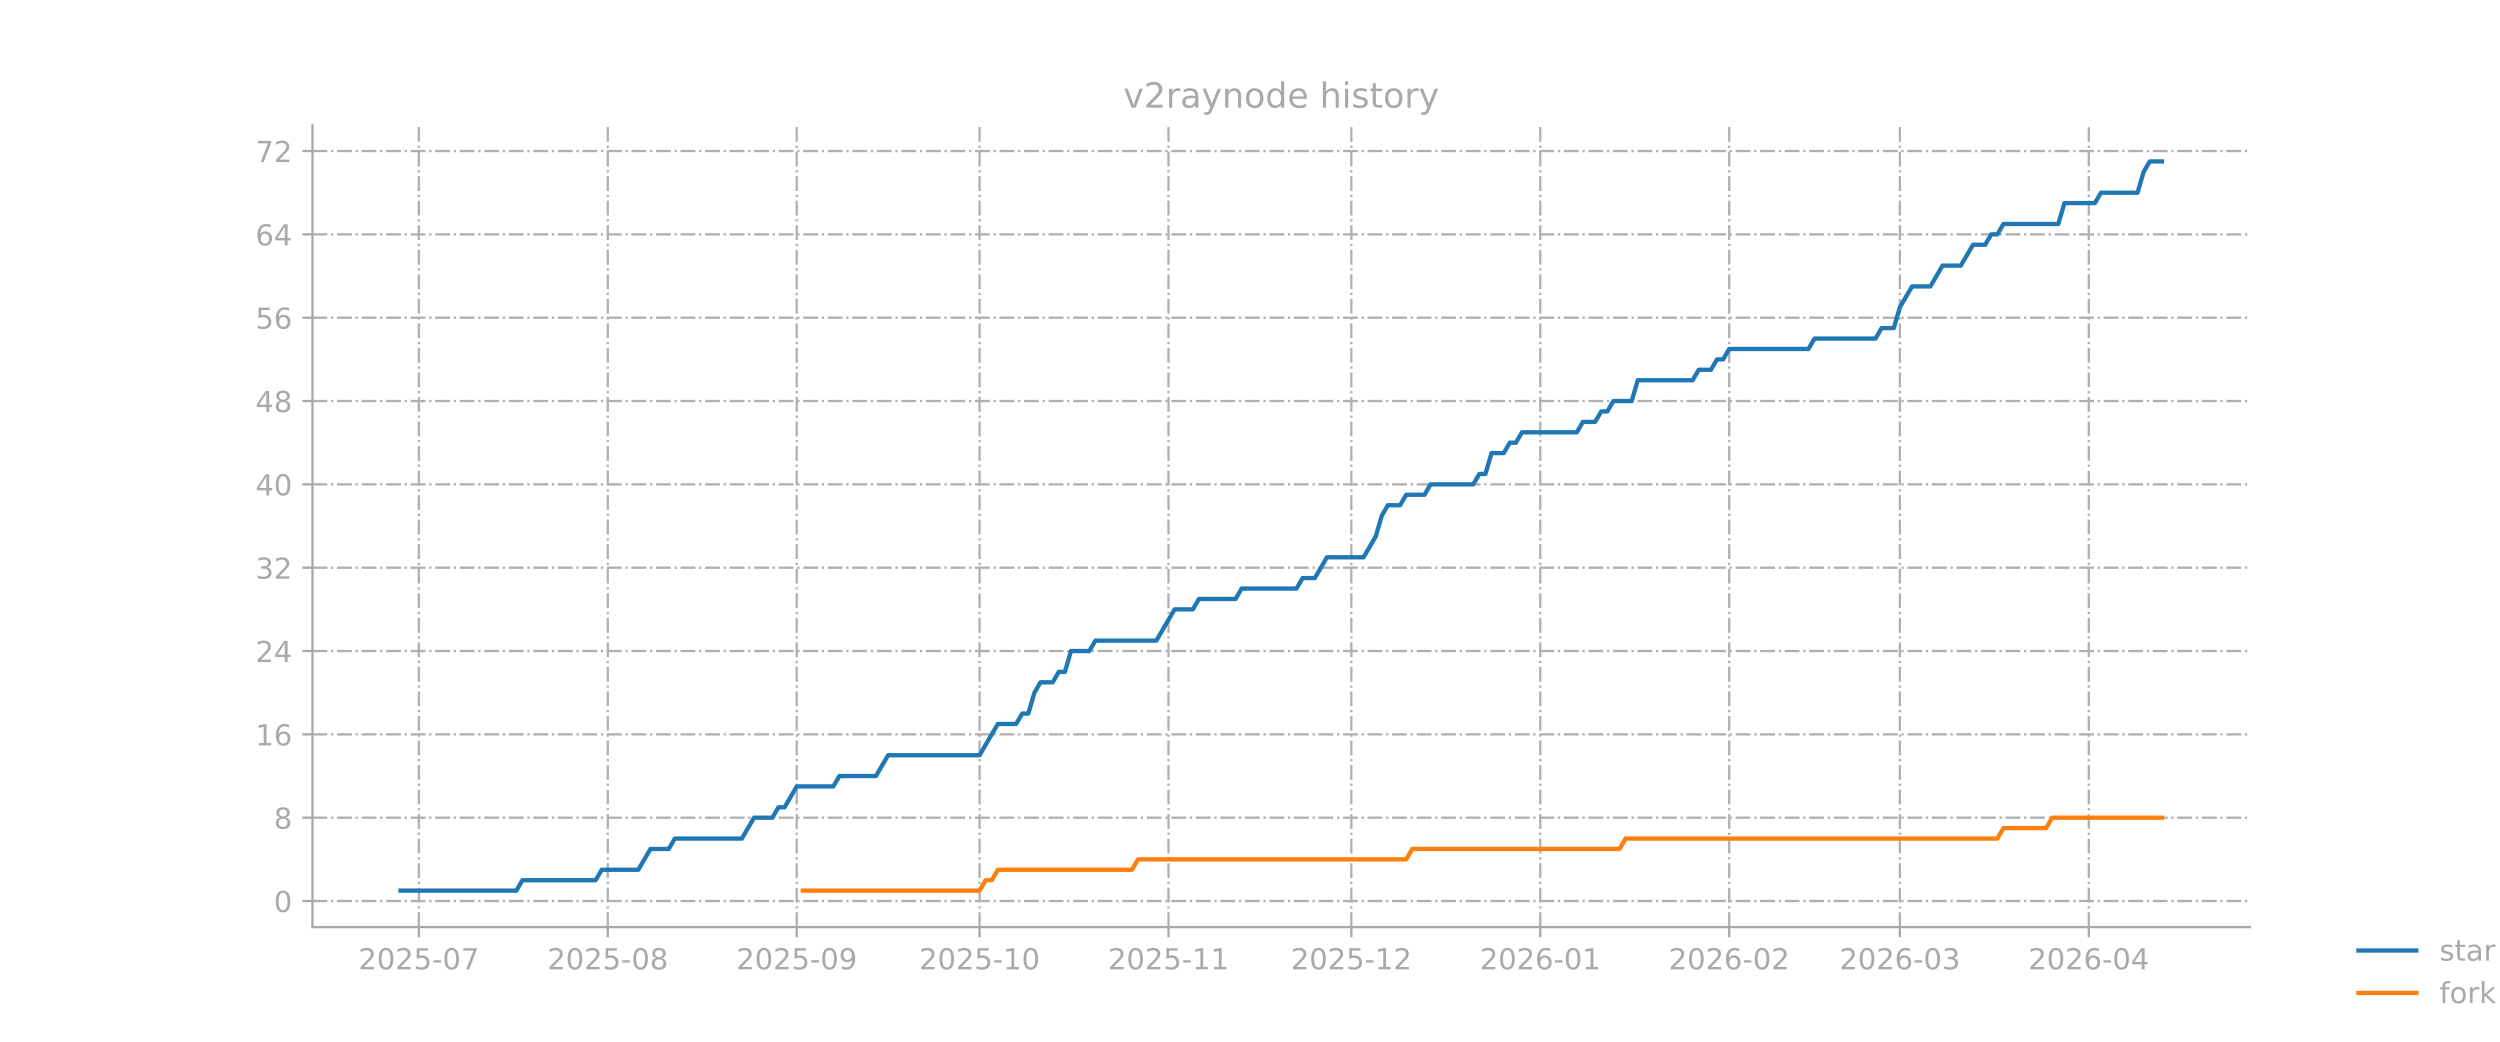
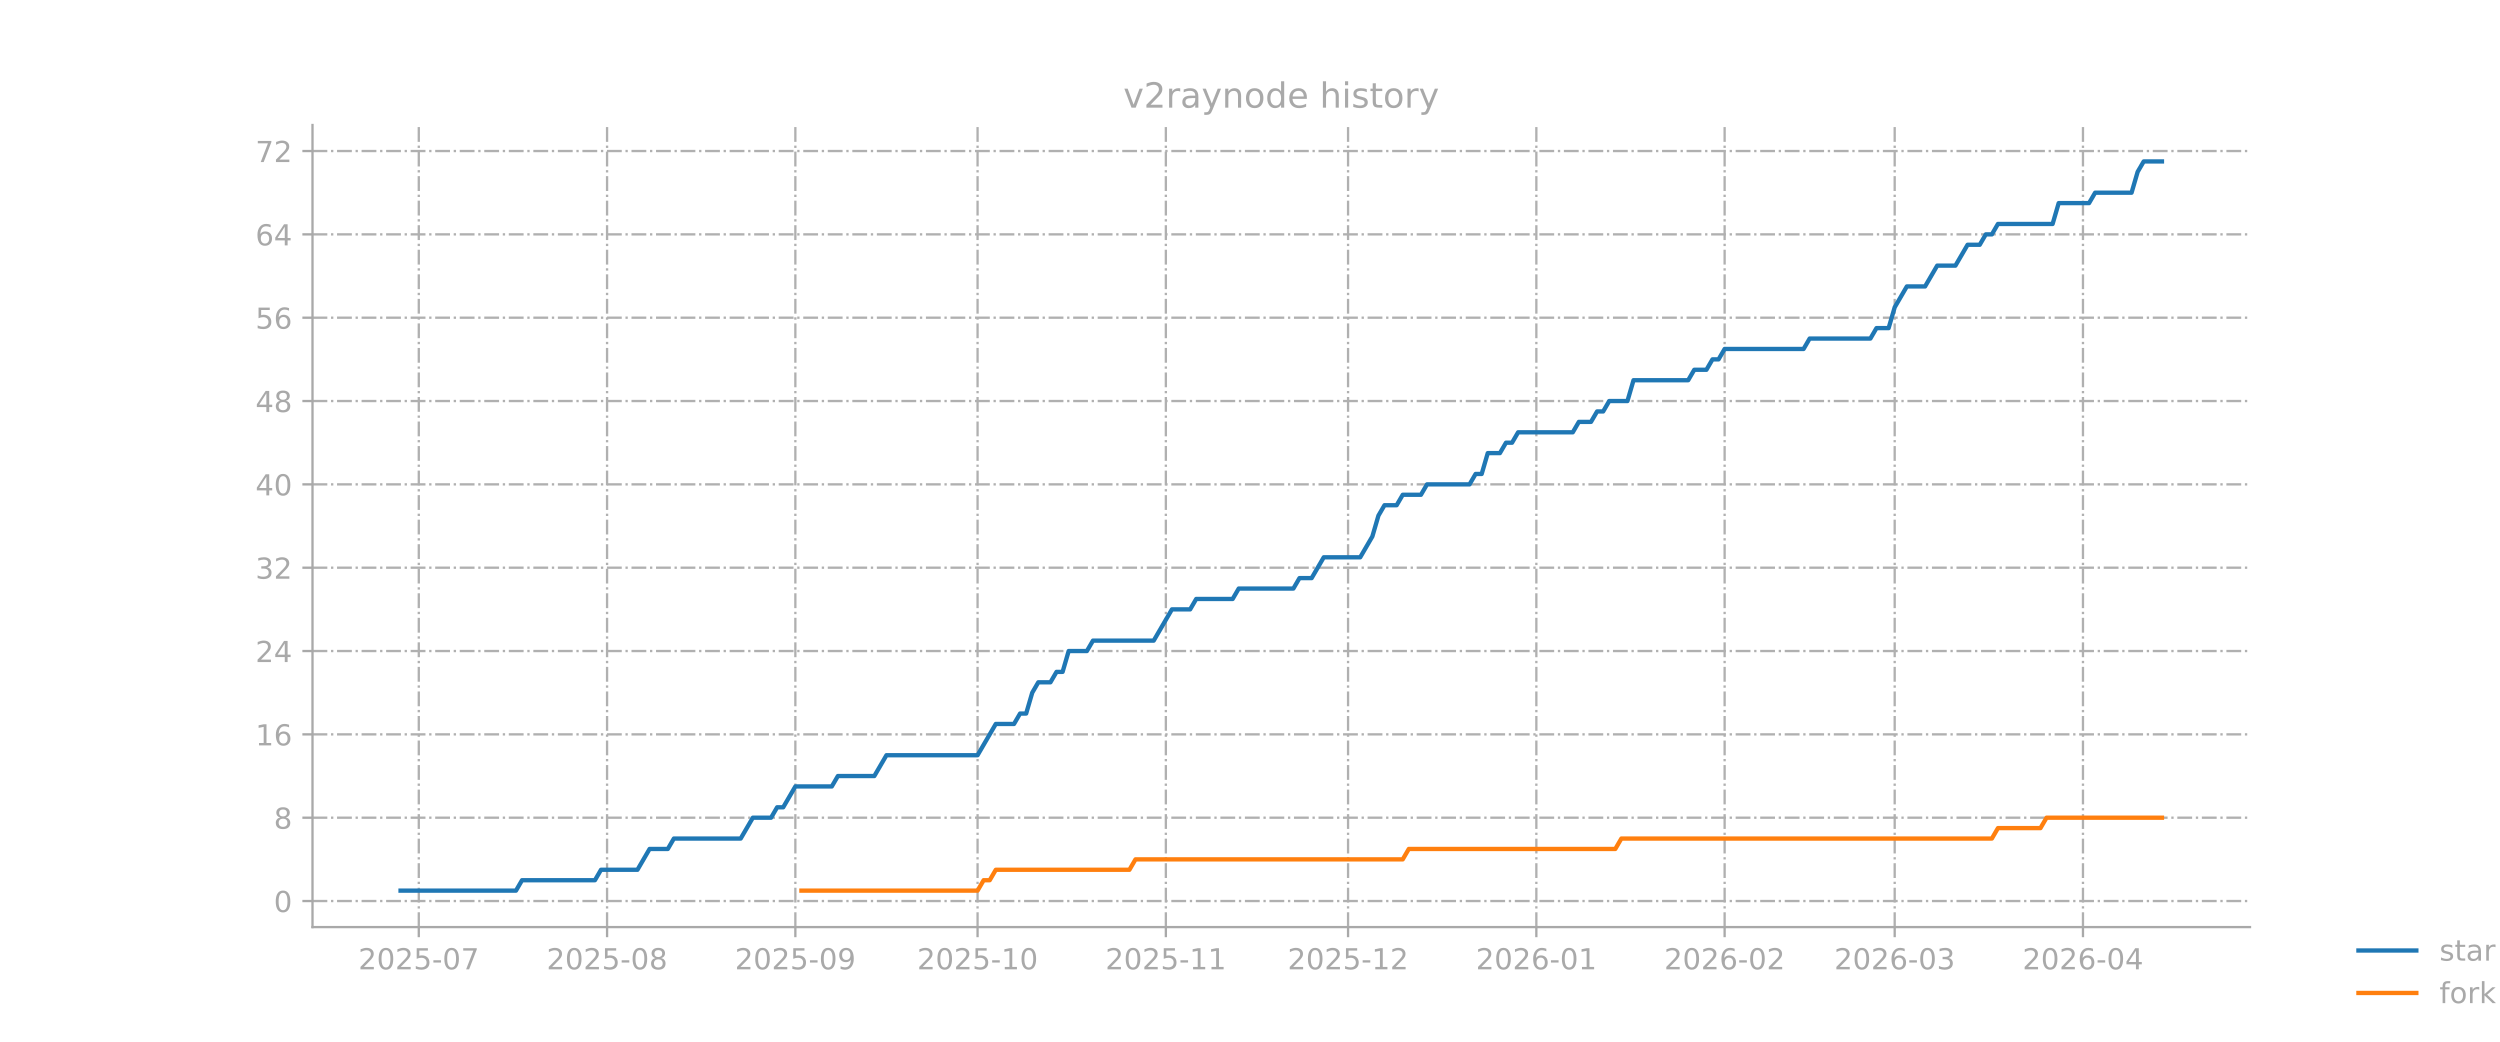
<svg xmlns="http://www.w3.org/2000/svg" xmlns:xlink="http://www.w3.org/1999/xlink" width="864pt" height="360pt" viewBox="0 0 864 360" version="1.1">
  <defs>
    <style type="text/css">*{stroke-linejoin: round; stroke-linecap: butt}</style>
  </defs>
  <g id="figure_1">
    <g id="patch_1">
      <path d="M 0 360  L 864 360  L 864 0  L 0 0  L 0 360  z " style="fill: none; opacity: 0" />
    </g>
    <g id="axes_1">
      <g id="patch_2">
        <path d="M 108 320.4  L 777.6 320.4  L 777.6 43.2  L 108 43.2  L 108 320.4  z " style="fill: none; opacity: 0" />
      </g>
      <g id="matplotlib.axis_1">
        <g id="xtick_1">
          <g id="line2d_1">
-             <path d="M 144.755 320.4  L 144.755 43.2  " clip-path="url(#pac039c809c)" style="fill: none; stroke-dasharray: 5.12,1.28,0.8,1.28; stroke-dashoffset: 0; stroke: #b0b0b0; stroke-width: 0.8" />
+             <path d="M 144.734 320.4  L 144.734 43.2  " clip-path="url(#pa54f2ac87e)" style="fill: none; stroke-dasharray: 5.12,1.28,0.8,1.28; stroke-dashoffset: 0; stroke: #b0b0b0; stroke-width: 0.8" />
          </g>
          <g id="line2d_2">
            <defs>
-               <path id="m8e7752706e" d="M 0 0  L 0 3.5  " style="stroke: #a9a9a9; stroke-width: 0.8" />
+               <path id="m70497cdecb" d="M 0 0  L 0 3.5  " style="stroke: #a9a9a9; stroke-width: 0.8" />
            </defs>
            <g>
-               <use xlink:href="#m8e7752706e" x="144.755" y="320.4" style="fill: #a9a9a9; stroke: #a9a9a9; stroke-width: 0.8" />
+               <use xlink:href="#m70497cdecb" x="144.734" y="320.4" style="fill: #a9a9a9; stroke: #a9a9a9; stroke-width: 0.8" />
            </g>
          </g>
          <g id="text_1">
-             <g style="fill: #a9a9a9" transform="translate(123.8639 334.9984) scale(0.1 -0.1)">
+             <g style="fill: #a9a9a9" transform="translate(123.8421 334.9984) scale(0.1 -0.1)">
              <defs>
                <path id="DejaVuSans-32" d="M 1228 531  L 3431 531  L 3431 0  L 469 0  L 469 531  Q 828 903 1448 1529  Q 2069 2156 2228 2338  Q 2531 2678 2651 2914  Q 2772 3150 2772 3378  Q 2772 3750 2511 3984  Q 2250 4219 1831 4219  Q 1534 4219 1204 4116  Q 875 4013 500 3803  L 500 4441  Q 881 4594 1212 4672  Q 1544 4750 1819 4750  Q 2544 4750 2975 4387  Q 3406 4025 3406 3419  Q 3406 3131 3298 2873  Q 3191 2616 2906 2266  Q 2828 2175 2409 1742  Q 1991 1309 1228 531  z " transform="scale(0.015625)" />
                <path id="DejaVuSans-30" d="M 2034 4250  Q 1547 4250 1301 3770  Q 1056 3291 1056 2328  Q 1056 1369 1301 889  Q 1547 409 2034 409  Q 2525 409 2770 889  Q 3016 1369 3016 2328  Q 3016 3291 2770 3770  Q 2525 4250 2034 4250  z M 2034 4750  Q 2819 4750 3233 4129  Q 3647 3509 3647 2328  Q 3647 1150 3233 529  Q 2819 -91 2034 -91  Q 1250 -91 836 529  Q 422 1150 422 2328  Q 422 3509 836 4129  Q 1250 4750 2034 4750  z " transform="scale(0.015625)" />
                <path id="DejaVuSans-35" d="M 691 4666  L 3169 4666  L 3169 4134  L 1269 4134  L 1269 2991  Q 1406 3038 1543 3061  Q 1681 3084 1819 3084  Q 2600 3084 3056 2656  Q 3513 2228 3513 1497  Q 3513 744 3044 326  Q 2575 -91 1722 -91  Q 1428 -91 1123 -41  Q 819 9 494 109  L 494 744  Q 775 591 1075 516  Q 1375 441 1709 441  Q 2250 441 2565 725  Q 2881 1009 2881 1497  Q 2881 1984 2565 2268  Q 2250 2553 1709 2553  Q 1456 2553 1204 2497  Q 953 2441 691 2322  L 691 4666  z " transform="scale(0.015625)" />
                <path id="DejaVuSans-2d" d="M 313 2009  L 1997 2009  L 1997 1497  L 313 1497  L 313 2009  z " transform="scale(0.015625)" />
                <path id="DejaVuSans-37" d="M 525 4666  L 3525 4666  L 3525 4397  L 1831 0  L 1172 0  L 2766 4134  L 525 4134  L 525 4666  z " transform="scale(0.015625)" />
              </defs>
              <use xlink:href="#DejaVuSans-32" />
              <use xlink:href="#DejaVuSans-30" transform="translate(63.62305 0)" />
              <use xlink:href="#DejaVuSans-32" transform="translate(127.2461 0)" />
              <use xlink:href="#DejaVuSans-35" transform="translate(190.8691 0)" />
              <use xlink:href="#DejaVuSans-2d" transform="translate(254.4922 0)" />
              <use xlink:href="#DejaVuSans-30" transform="translate(290.5762 0)" />
              <use xlink:href="#DejaVuSans-37" transform="translate(354.1992 0)" />
            </g>
          </g>
        </g>
        <g id="xtick_2">
          <g id="line2d_3">
-             <path d="M 210.051 320.4  L 210.051 43.2  " clip-path="url(#pac039c809c)" style="fill: none; stroke-dasharray: 5.12,1.28,0.8,1.28; stroke-dashoffset: 0; stroke: #b0b0b0; stroke-width: 0.8" />
+             <path d="M 209.804 320.4  L 209.804 43.2  " clip-path="url(#pa54f2ac87e)" style="fill: none; stroke-dasharray: 5.12,1.28,0.8,1.28; stroke-dashoffset: 0; stroke: #b0b0b0; stroke-width: 0.8" />
          </g>
          <g id="line2d_4">
            <g>
-               <use xlink:href="#m8e7752706e" x="210.051" y="320.4" style="fill: #a9a9a9; stroke: #a9a9a9; stroke-width: 0.8" />
+               <use xlink:href="#m70497cdecb" x="209.804" y="320.4" style="fill: #a9a9a9; stroke: #a9a9a9; stroke-width: 0.8" />
            </g>
          </g>
          <g id="text_2">
-             <g style="fill: #a9a9a9" transform="translate(189.1599 334.9984) scale(0.1 -0.1)">
+             <g style="fill: #a9a9a9" transform="translate(188.913 334.9984) scale(0.1 -0.1)">
              <defs>
                <path id="DejaVuSans-38" d="M 2034 2216  Q 1584 2216 1326 1975  Q 1069 1734 1069 1313  Q 1069 891 1326 650  Q 1584 409 2034 409  Q 2484 409 2743 651  Q 3003 894 3003 1313  Q 3003 1734 2745 1975  Q 2488 2216 2034 2216  z M 1403 2484  Q 997 2584 770 2862  Q 544 3141 544 3541  Q 544 4100 942 4425  Q 1341 4750 2034 4750  Q 2731 4750 3128 4425  Q 3525 4100 3525 3541  Q 3525 3141 3298 2862  Q 3072 2584 2669 2484  Q 3125 2378 3379 2068  Q 3634 1759 3634 1313  Q 3634 634 3220 271  Q 2806 -91 2034 -91  Q 1263 -91 848 271  Q 434 634 434 1313  Q 434 1759 690 2068  Q 947 2378 1403 2484  z M 1172 3481  Q 1172 3119 1398 2916  Q 1625 2713 2034 2713  Q 2441 2713 2670 2916  Q 2900 3119 2900 3481  Q 2900 3844 2670 4047  Q 2441 4250 2034 4250  Q 1625 4250 1398 4047  Q 1172 3844 1172 3481  z " transform="scale(0.015625)" />
              </defs>
              <use xlink:href="#DejaVuSans-32" />
              <use xlink:href="#DejaVuSans-30" transform="translate(63.62305 0)" />
              <use xlink:href="#DejaVuSans-32" transform="translate(127.2461 0)" />
              <use xlink:href="#DejaVuSans-35" transform="translate(190.8691 0)" />
              <use xlink:href="#DejaVuSans-2d" transform="translate(254.4922 0)" />
              <use xlink:href="#DejaVuSans-30" transform="translate(290.5762 0)" />
              <use xlink:href="#DejaVuSans-38" transform="translate(354.1992 0)" />
            </g>
          </g>
        </g>
        <g id="xtick_3">
          <g id="line2d_5">
-             <path d="M 275.347 320.4  L 275.347 43.2  " clip-path="url(#pac039c809c)" style="fill: none; stroke-dasharray: 5.12,1.28,0.8,1.28; stroke-dashoffset: 0; stroke: #b0b0b0; stroke-width: 0.8" />
+             <path d="M 274.875 320.4  L 274.875 43.2  " clip-path="url(#pa54f2ac87e)" style="fill: none; stroke-dasharray: 5.12,1.28,0.8,1.28; stroke-dashoffset: 0; stroke: #b0b0b0; stroke-width: 0.8" />
          </g>
          <g id="line2d_6">
            <g>
-               <use xlink:href="#m8e7752706e" x="275.347" y="320.4" style="fill: #a9a9a9; stroke: #a9a9a9; stroke-width: 0.8" />
+               <use xlink:href="#m70497cdecb" x="274.875" y="320.4" style="fill: #a9a9a9; stroke: #a9a9a9; stroke-width: 0.8" />
            </g>
          </g>
          <g id="text_3">
-             <g style="fill: #a9a9a9" transform="translate(254.4559 334.9984) scale(0.1 -0.1)">
+             <g style="fill: #a9a9a9" transform="translate(253.9838 334.9984) scale(0.1 -0.1)">
              <defs>
                <path id="DejaVuSans-39" d="M 703 97  L 703 672  Q 941 559 1184 500  Q 1428 441 1663 441  Q 2288 441 2617 861  Q 2947 1281 2994 2138  Q 2813 1869 2534 1725  Q 2256 1581 1919 1581  Q 1219 1581 811 2004  Q 403 2428 403 3163  Q 403 3881 828 4315  Q 1253 4750 1959 4750  Q 2769 4750 3195 4129  Q 3622 3509 3622 2328  Q 3622 1225 3098 567  Q 2575 -91 1691 -91  Q 1453 -91 1209 -44  Q 966 3 703 97  z M 1959 2075  Q 2384 2075 2632 2365  Q 2881 2656 2881 3163  Q 2881 3666 2632 3958  Q 2384 4250 1959 4250  Q 1534 4250 1286 3958  Q 1038 3666 1038 3163  Q 1038 2656 1286 2365  Q 1534 2075 1959 2075  z " transform="scale(0.015625)" />
              </defs>
              <use xlink:href="#DejaVuSans-32" />
              <use xlink:href="#DejaVuSans-30" transform="translate(63.62305 0)" />
              <use xlink:href="#DejaVuSans-32" transform="translate(127.2461 0)" />
              <use xlink:href="#DejaVuSans-35" transform="translate(190.8691 0)" />
              <use xlink:href="#DejaVuSans-2d" transform="translate(254.4922 0)" />
              <use xlink:href="#DejaVuSans-30" transform="translate(290.5762 0)" />
              <use xlink:href="#DejaVuSans-39" transform="translate(354.1992 0)" />
            </g>
          </g>
        </g>
        <g id="xtick_4">
          <g id="line2d_7">
-             <path d="M 338.537 320.4  L 338.537 43.2  " clip-path="url(#pac039c809c)" style="fill: none; stroke-dasharray: 5.12,1.28,0.8,1.28; stroke-dashoffset: 0; stroke: #b0b0b0; stroke-width: 0.8" />
+             <path d="M 337.847 320.4  L 337.847 43.2  " clip-path="url(#pa54f2ac87e)" style="fill: none; stroke-dasharray: 5.12,1.28,0.8,1.28; stroke-dashoffset: 0; stroke: #b0b0b0; stroke-width: 0.8" />
          </g>
          <g id="line2d_8">
            <g>
-               <use xlink:href="#m8e7752706e" x="338.537" y="320.4" style="fill: #a9a9a9; stroke: #a9a9a9; stroke-width: 0.8" />
+               <use xlink:href="#m70497cdecb" x="337.847" y="320.4" style="fill: #a9a9a9; stroke: #a9a9a9; stroke-width: 0.8" />
            </g>
          </g>
          <g id="text_4">
-             <g style="fill: #a9a9a9" transform="translate(317.6456 334.9984) scale(0.1 -0.1)">
+             <g style="fill: #a9a9a9" transform="translate(316.9556 334.9984) scale(0.1 -0.1)">
              <defs>
                <path id="DejaVuSans-31" d="M 794 531  L 1825 531  L 1825 4091  L 703 3866  L 703 4441  L 1819 4666  L 2450 4666  L 2450 531  L 3481 531  L 3481 0  L 794 0  L 794 531  z " transform="scale(0.015625)" />
              </defs>
              <use xlink:href="#DejaVuSans-32" />
              <use xlink:href="#DejaVuSans-30" transform="translate(63.62305 0)" />
              <use xlink:href="#DejaVuSans-32" transform="translate(127.2461 0)" />
              <use xlink:href="#DejaVuSans-35" transform="translate(190.8691 0)" />
              <use xlink:href="#DejaVuSans-2d" transform="translate(254.4922 0)" />
              <use xlink:href="#DejaVuSans-31" transform="translate(290.5762 0)" />
              <use xlink:href="#DejaVuSans-30" transform="translate(354.1992 0)" />
            </g>
          </g>
        </g>
        <g id="xtick_5">
          <g id="line2d_9">
-             <path d="M 403.833 320.4  L 403.833 43.2  " clip-path="url(#pac039c809c)" style="fill: none; stroke-dasharray: 5.12,1.28,0.8,1.28; stroke-dashoffset: 0; stroke: #b0b0b0; stroke-width: 0.8" />
+             <path d="M 402.918 320.4  L 402.918 43.2  " clip-path="url(#pa54f2ac87e)" style="fill: none; stroke-dasharray: 5.12,1.28,0.8,1.28; stroke-dashoffset: 0; stroke: #b0b0b0; stroke-width: 0.8" />
          </g>
          <g id="line2d_10">
            <g>
-               <use xlink:href="#m8e7752706e" x="403.833" y="320.4" style="fill: #a9a9a9; stroke: #a9a9a9; stroke-width: 0.8" />
+               <use xlink:href="#m70497cdecb" x="402.918" y="320.4" style="fill: #a9a9a9; stroke: #a9a9a9; stroke-width: 0.8" />
            </g>
          </g>
          <g id="text_5">
-             <g style="fill: #a9a9a9" transform="translate(382.9416 334.9984) scale(0.1 -0.1)">
+             <g style="fill: #a9a9a9" transform="translate(382.0265 334.9984) scale(0.1 -0.1)">
              <use xlink:href="#DejaVuSans-32" />
              <use xlink:href="#DejaVuSans-30" transform="translate(63.62305 0)" />
              <use xlink:href="#DejaVuSans-32" transform="translate(127.2461 0)" />
              <use xlink:href="#DejaVuSans-35" transform="translate(190.8691 0)" />
              <use xlink:href="#DejaVuSans-2d" transform="translate(254.4922 0)" />
              <use xlink:href="#DejaVuSans-31" transform="translate(290.5762 0)" />
              <use xlink:href="#DejaVuSans-31" transform="translate(354.1992 0)" />
            </g>
          </g>
        </g>
        <g id="xtick_6">
          <g id="line2d_11">
-             <path d="M 467.023 320.4  L 467.023 43.2  " clip-path="url(#pac039c809c)" style="fill: none; stroke-dasharray: 5.12,1.28,0.8,1.28; stroke-dashoffset: 0; stroke: #b0b0b0; stroke-width: 0.8" />
+             <path d="M 465.89 320.4  L 465.89 43.2  " clip-path="url(#pa54f2ac87e)" style="fill: none; stroke-dasharray: 5.12,1.28,0.8,1.28; stroke-dashoffset: 0; stroke: #b0b0b0; stroke-width: 0.8" />
          </g>
          <g id="line2d_12">
            <g>
-               <use xlink:href="#m8e7752706e" x="467.023" y="320.4" style="fill: #a9a9a9; stroke: #a9a9a9; stroke-width: 0.8" />
+               <use xlink:href="#m70497cdecb" x="465.89" y="320.4" style="fill: #a9a9a9; stroke: #a9a9a9; stroke-width: 0.8" />
            </g>
          </g>
          <g id="text_6">
-             <g style="fill: #a9a9a9" transform="translate(446.1313 334.9984) scale(0.1 -0.1)">
+             <g style="fill: #a9a9a9" transform="translate(444.9982 334.9984) scale(0.1 -0.1)">
              <use xlink:href="#DejaVuSans-32" />
              <use xlink:href="#DejaVuSans-30" transform="translate(63.62305 0)" />
              <use xlink:href="#DejaVuSans-32" transform="translate(127.2461 0)" />
              <use xlink:href="#DejaVuSans-35" transform="translate(190.8691 0)" />
              <use xlink:href="#DejaVuSans-2d" transform="translate(254.4922 0)" />
              <use xlink:href="#DejaVuSans-31" transform="translate(290.5762 0)" />
              <use xlink:href="#DejaVuSans-32" transform="translate(354.1992 0)" />
            </g>
          </g>
        </g>
        <g id="xtick_7">
          <g id="line2d_13">
-             <path d="M 532.319 320.4  L 532.319 43.2  " clip-path="url(#pac039c809c)" style="fill: none; stroke-dasharray: 5.12,1.28,0.8,1.28; stroke-dashoffset: 0; stroke: #b0b0b0; stroke-width: 0.8" />
+             <path d="M 530.961 320.4  L 530.961 43.2  " clip-path="url(#pa54f2ac87e)" style="fill: none; stroke-dasharray: 5.12,1.28,0.8,1.28; stroke-dashoffset: 0; stroke: #b0b0b0; stroke-width: 0.8" />
          </g>
          <g id="line2d_14">
            <g>
-               <use xlink:href="#m8e7752706e" x="532.319" y="320.4" style="fill: #a9a9a9; stroke: #a9a9a9; stroke-width: 0.8" />
+               <use xlink:href="#m70497cdecb" x="530.961" y="320.4" style="fill: #a9a9a9; stroke: #a9a9a9; stroke-width: 0.8" />
            </g>
          </g>
          <g id="text_7">
-             <g style="fill: #a9a9a9" transform="translate(511.4273 334.9984) scale(0.1 -0.1)">
+             <g style="fill: #a9a9a9" transform="translate(510.0691 334.9984) scale(0.1 -0.1)">
              <defs>
                <path id="DejaVuSans-36" d="M 2113 2584  Q 1688 2584 1439 2293  Q 1191 2003 1191 1497  Q 1191 994 1439 701  Q 1688 409 2113 409  Q 2538 409 2786 701  Q 3034 994 3034 1497  Q 3034 2003 2786 2293  Q 2538 2584 2113 2584  z M 3366 4563  L 3366 3988  Q 3128 4100 2886 4159  Q 2644 4219 2406 4219  Q 1781 4219 1451 3797  Q 1122 3375 1075 2522  Q 1259 2794 1537 2939  Q 1816 3084 2150 3084  Q 2853 3084 3261 2657  Q 3669 2231 3669 1497  Q 3669 778 3244 343  Q 2819 -91 2113 -91  Q 1303 -91 875 529  Q 447 1150 447 2328  Q 447 3434 972 4092  Q 1497 4750 2381 4750  Q 2619 4750 2861 4703  Q 3103 4656 3366 4563  z " transform="scale(0.015625)" />
              </defs>
              <use xlink:href="#DejaVuSans-32" />
              <use xlink:href="#DejaVuSans-30" transform="translate(63.62305 0)" />
              <use xlink:href="#DejaVuSans-32" transform="translate(127.2461 0)" />
              <use xlink:href="#DejaVuSans-36" transform="translate(190.8691 0)" />
              <use xlink:href="#DejaVuSans-2d" transform="translate(254.4922 0)" />
              <use xlink:href="#DejaVuSans-30" transform="translate(290.5762 0)" />
              <use xlink:href="#DejaVuSans-31" transform="translate(354.1992 0)" />
            </g>
          </g>
        </g>
        <g id="xtick_8">
          <g id="line2d_15">
-             <path d="M 597.615 320.4  L 597.615 43.2  " clip-path="url(#pac039c809c)" style="fill: none; stroke-dasharray: 5.12,1.28,0.8,1.28; stroke-dashoffset: 0; stroke: #b0b0b0; stroke-width: 0.8" />
+             <path d="M 596.031 320.4  L 596.031 43.2  " clip-path="url(#pa54f2ac87e)" style="fill: none; stroke-dasharray: 5.12,1.28,0.8,1.28; stroke-dashoffset: 0; stroke: #b0b0b0; stroke-width: 0.8" />
          </g>
          <g id="line2d_16">
            <g>
-               <use xlink:href="#m8e7752706e" x="597.615" y="320.4" style="fill: #a9a9a9; stroke: #a9a9a9; stroke-width: 0.8" />
+               <use xlink:href="#m70497cdecb" x="596.031" y="320.4" style="fill: #a9a9a9; stroke: #a9a9a9; stroke-width: 0.8" />
            </g>
          </g>
          <g id="text_8">
-             <g style="fill: #a9a9a9" transform="translate(576.7233 334.9984) scale(0.1 -0.1)">
+             <g style="fill: #a9a9a9" transform="translate(575.1399 334.9984) scale(0.1 -0.1)">
              <use xlink:href="#DejaVuSans-32" />
              <use xlink:href="#DejaVuSans-30" transform="translate(63.62305 0)" />
              <use xlink:href="#DejaVuSans-32" transform="translate(127.2461 0)" />
              <use xlink:href="#DejaVuSans-36" transform="translate(190.8691 0)" />
              <use xlink:href="#DejaVuSans-2d" transform="translate(254.4922 0)" />
              <use xlink:href="#DejaVuSans-30" transform="translate(290.5762 0)" />
              <use xlink:href="#DejaVuSans-32" transform="translate(354.1992 0)" />
            </g>
          </g>
        </g>
        <g id="xtick_9">
          <g id="line2d_17">
-             <path d="M 656.592 320.4  L 656.592 43.2  " clip-path="url(#pac039c809c)" style="fill: none; stroke-dasharray: 5.12,1.28,0.8,1.28; stroke-dashoffset: 0; stroke: #b0b0b0; stroke-width: 0.8" />
+             <path d="M 654.805 320.4  L 654.805 43.2  " clip-path="url(#pa54f2ac87e)" style="fill: none; stroke-dasharray: 5.12,1.28,0.8,1.28; stroke-dashoffset: 0; stroke: #b0b0b0; stroke-width: 0.8" />
          </g>
          <g id="line2d_18">
            <g>
-               <use xlink:href="#m8e7752706e" x="656.592" y="320.4" style="fill: #a9a9a9; stroke: #a9a9a9; stroke-width: 0.8" />
+               <use xlink:href="#m70497cdecb" x="654.805" y="320.4" style="fill: #a9a9a9; stroke: #a9a9a9; stroke-width: 0.8" />
            </g>
          </g>
          <g id="text_9">
-             <g style="fill: #a9a9a9" transform="translate(635.7004 334.9984) scale(0.1 -0.1)">
+             <g style="fill: #a9a9a9" transform="translate(633.9136 334.9984) scale(0.1 -0.1)">
              <defs>
                <path id="DejaVuSans-33" d="M 2597 2516  Q 3050 2419 3304 2112  Q 3559 1806 3559 1356  Q 3559 666 3084 287  Q 2609 -91 1734 -91  Q 1441 -91 1130 -33  Q 819 25 488 141  L 488 750  Q 750 597 1062 519  Q 1375 441 1716 441  Q 2309 441 2620 675  Q 2931 909 2931 1356  Q 2931 1769 2642 2001  Q 2353 2234 1838 2234  L 1294 2234  L 1294 2753  L 1863 2753  Q 2328 2753 2575 2939  Q 2822 3125 2822 3475  Q 2822 3834 2567 4026  Q 2313 4219 1838 4219  Q 1578 4219 1281 4162  Q 984 4106 628 3988  L 628 4550  Q 988 4650 1302 4700  Q 1616 4750 1894 4750  Q 2613 4750 3031 4423  Q 3450 4097 3450 3541  Q 3450 3153 3228 2886  Q 3006 2619 2597 2516  z " transform="scale(0.015625)" />
              </defs>
              <use xlink:href="#DejaVuSans-32" />
              <use xlink:href="#DejaVuSans-30" transform="translate(63.62305 0)" />
              <use xlink:href="#DejaVuSans-32" transform="translate(127.2461 0)" />
              <use xlink:href="#DejaVuSans-36" transform="translate(190.8691 0)" />
              <use xlink:href="#DejaVuSans-2d" transform="translate(254.4922 0)" />
              <use xlink:href="#DejaVuSans-30" transform="translate(290.5762 0)" />
              <use xlink:href="#DejaVuSans-33" transform="translate(354.1992 0)" />
            </g>
          </g>
        </g>
        <g id="xtick_10">
          <g id="line2d_19">
-             <path d="M 721.888 320.4  L 721.888 43.2  " clip-path="url(#pac039c809c)" style="fill: none; stroke-dasharray: 5.12,1.28,0.8,1.28; stroke-dashoffset: 0; stroke: #b0b0b0; stroke-width: 0.8" />
+             <path d="M 719.876 320.4  L 719.876 43.2  " clip-path="url(#pa54f2ac87e)" style="fill: none; stroke-dasharray: 5.12,1.28,0.8,1.28; stroke-dashoffset: 0; stroke: #b0b0b0; stroke-width: 0.8" />
          </g>
          <g id="line2d_20">
            <g>
-               <use xlink:href="#m8e7752706e" x="721.888" y="320.4" style="fill: #a9a9a9; stroke: #a9a9a9; stroke-width: 0.8" />
+               <use xlink:href="#m70497cdecb" x="719.876" y="320.4" style="fill: #a9a9a9; stroke: #a9a9a9; stroke-width: 0.8" />
            </g>
          </g>
          <g id="text_10">
-             <g style="fill: #a9a9a9" transform="translate(700.9964 334.9984) scale(0.1 -0.1)">
+             <g style="fill: #a9a9a9" transform="translate(698.9845 334.9984) scale(0.1 -0.1)">
              <defs>
                <path id="DejaVuSans-34" d="M 2419 4116  L 825 1625  L 2419 1625  L 2419 4116  z M 2253 4666  L 3047 4666  L 3047 1625  L 3713 1625  L 3713 1100  L 3047 1100  L 3047 0  L 2419 0  L 2419 1100  L 313 1100  L 313 1709  L 2253 4666  z " transform="scale(0.015625)" />
              </defs>
              <use xlink:href="#DejaVuSans-32" />
              <use xlink:href="#DejaVuSans-30" transform="translate(63.62305 0)" />
              <use xlink:href="#DejaVuSans-32" transform="translate(127.2461 0)" />
              <use xlink:href="#DejaVuSans-36" transform="translate(190.8691 0)" />
              <use xlink:href="#DejaVuSans-2d" transform="translate(254.4922 0)" />
              <use xlink:href="#DejaVuSans-30" transform="translate(290.5762 0)" />
              <use xlink:href="#DejaVuSans-34" transform="translate(354.1992 0)" />
            </g>
          </g>
        </g>
      </g>
      <g id="matplotlib.axis_2">
        <g id="ytick_1">
          <g id="line2d_21">
-             <path d="M 108 311.4  L 777.6 311.4  " clip-path="url(#pac039c809c)" style="fill: none; stroke-dasharray: 5.12,1.28,0.8,1.28; stroke-dashoffset: 0; stroke: #b0b0b0; stroke-width: 0.8" />
+             <path d="M 108 311.4  L 777.6 311.4  " clip-path="url(#pa54f2ac87e)" style="fill: none; stroke-dasharray: 5.12,1.28,0.8,1.28; stroke-dashoffset: 0; stroke: #b0b0b0; stroke-width: 0.8" />
          </g>
          <g id="line2d_22">
            <defs>
-               <path id="m80aa911e0f" d="M 0 0  L -3.5 0  " style="stroke: #a9a9a9; stroke-width: 0.8" />
+               <path id="m28ff2d5b4e" d="M 0 0  L -3.5 0  " style="stroke: #a9a9a9; stroke-width: 0.8" />
            </defs>
            <g>
-               <use xlink:href="#m80aa911e0f" x="108" y="311.4" style="fill: #a9a9a9; stroke: #a9a9a9; stroke-width: 0.8" />
+               <use xlink:href="#m28ff2d5b4e" x="108" y="311.4" style="fill: #a9a9a9; stroke: #a9a9a9; stroke-width: 0.8" />
            </g>
          </g>
          <g id="text_11">
            <g style="fill: #a9a9a9" transform="translate(94.6375 315.1992) scale(0.1 -0.1)">
              <use xlink:href="#DejaVuSans-30" />
            </g>
          </g>
        </g>
        <g id="ytick_2">
          <g id="line2d_23">
-             <path d="M 108 282.6  L 777.6 282.6  " clip-path="url(#pac039c809c)" style="fill: none; stroke-dasharray: 5.12,1.28,0.8,1.28; stroke-dashoffset: 0; stroke: #b0b0b0; stroke-width: 0.8" />
+             <path d="M 108 282.6  L 777.6 282.6  " clip-path="url(#pa54f2ac87e)" style="fill: none; stroke-dasharray: 5.12,1.28,0.8,1.28; stroke-dashoffset: 0; stroke: #b0b0b0; stroke-width: 0.8" />
          </g>
          <g id="line2d_24">
            <g>
-               <use xlink:href="#m80aa911e0f" x="108" y="282.6" style="fill: #a9a9a9; stroke: #a9a9a9; stroke-width: 0.8" />
+               <use xlink:href="#m28ff2d5b4e" x="108" y="282.6" style="fill: #a9a9a9; stroke: #a9a9a9; stroke-width: 0.8" />
            </g>
          </g>
          <g id="text_12">
            <g style="fill: #a9a9a9" transform="translate(94.6375 286.3992) scale(0.1 -0.1)">
              <use xlink:href="#DejaVuSans-38" />
            </g>
          </g>
        </g>
        <g id="ytick_3">
          <g id="line2d_25">
-             <path d="M 108 253.8  L 777.6 253.8  " clip-path="url(#pac039c809c)" style="fill: none; stroke-dasharray: 5.12,1.28,0.8,1.28; stroke-dashoffset: 0; stroke: #b0b0b0; stroke-width: 0.8" />
+             <path d="M 108 253.8  L 777.6 253.8  " clip-path="url(#pa54f2ac87e)" style="fill: none; stroke-dasharray: 5.12,1.28,0.8,1.28; stroke-dashoffset: 0; stroke: #b0b0b0; stroke-width: 0.8" />
          </g>
          <g id="line2d_26">
            <g>
-               <use xlink:href="#m80aa911e0f" x="108" y="253.8" style="fill: #a9a9a9; stroke: #a9a9a9; stroke-width: 0.8" />
+               <use xlink:href="#m28ff2d5b4e" x="108" y="253.8" style="fill: #a9a9a9; stroke: #a9a9a9; stroke-width: 0.8" />
            </g>
          </g>
          <g id="text_13">
            <g style="fill: #a9a9a9" transform="translate(88.275 257.5992) scale(0.1 -0.1)">
              <use xlink:href="#DejaVuSans-31" />
              <use xlink:href="#DejaVuSans-36" transform="translate(63.62305 0)" />
            </g>
          </g>
        </g>
        <g id="ytick_4">
          <g id="line2d_27">
-             <path d="M 108 225  L 777.6 225  " clip-path="url(#pac039c809c)" style="fill: none; stroke-dasharray: 5.12,1.28,0.8,1.28; stroke-dashoffset: 0; stroke: #b0b0b0; stroke-width: 0.8" />
+             <path d="M 108 225  L 777.6 225  " clip-path="url(#pa54f2ac87e)" style="fill: none; stroke-dasharray: 5.12,1.28,0.8,1.28; stroke-dashoffset: 0; stroke: #b0b0b0; stroke-width: 0.8" />
          </g>
          <g id="line2d_28">
            <g>
-               <use xlink:href="#m80aa911e0f" x="108" y="225" style="fill: #a9a9a9; stroke: #a9a9a9; stroke-width: 0.8" />
+               <use xlink:href="#m28ff2d5b4e" x="108" y="225" style="fill: #a9a9a9; stroke: #a9a9a9; stroke-width: 0.8" />
            </g>
          </g>
          <g id="text_14">
            <g style="fill: #a9a9a9" transform="translate(88.275 228.7992) scale(0.1 -0.1)">
              <use xlink:href="#DejaVuSans-32" />
              <use xlink:href="#DejaVuSans-34" transform="translate(63.62305 0)" />
            </g>
          </g>
        </g>
        <g id="ytick_5">
          <g id="line2d_29">
-             <path d="M 108 196.2  L 777.6 196.2  " clip-path="url(#pac039c809c)" style="fill: none; stroke-dasharray: 5.12,1.28,0.8,1.28; stroke-dashoffset: 0; stroke: #b0b0b0; stroke-width: 0.8" />
+             <path d="M 108 196.2  L 777.6 196.2  " clip-path="url(#pa54f2ac87e)" style="fill: none; stroke-dasharray: 5.12,1.28,0.8,1.28; stroke-dashoffset: 0; stroke: #b0b0b0; stroke-width: 0.8" />
          </g>
          <g id="line2d_30">
            <g>
-               <use xlink:href="#m80aa911e0f" x="108" y="196.2" style="fill: #a9a9a9; stroke: #a9a9a9; stroke-width: 0.8" />
+               <use xlink:href="#m28ff2d5b4e" x="108" y="196.2" style="fill: #a9a9a9; stroke: #a9a9a9; stroke-width: 0.8" />
            </g>
          </g>
          <g id="text_15">
            <g style="fill: #a9a9a9" transform="translate(88.275 199.9992) scale(0.1 -0.1)">
              <use xlink:href="#DejaVuSans-33" />
              <use xlink:href="#DejaVuSans-32" transform="translate(63.62305 0)" />
            </g>
          </g>
        </g>
        <g id="ytick_6">
          <g id="line2d_31">
-             <path d="M 108 167.4  L 777.6 167.4  " clip-path="url(#pac039c809c)" style="fill: none; stroke-dasharray: 5.12,1.28,0.8,1.28; stroke-dashoffset: 0; stroke: #b0b0b0; stroke-width: 0.8" />
+             <path d="M 108 167.4  L 777.6 167.4  " clip-path="url(#pa54f2ac87e)" style="fill: none; stroke-dasharray: 5.12,1.28,0.8,1.28; stroke-dashoffset: 0; stroke: #b0b0b0; stroke-width: 0.8" />
          </g>
          <g id="line2d_32">
            <g>
-               <use xlink:href="#m80aa911e0f" x="108" y="167.4" style="fill: #a9a9a9; stroke: #a9a9a9; stroke-width: 0.8" />
+               <use xlink:href="#m28ff2d5b4e" x="108" y="167.4" style="fill: #a9a9a9; stroke: #a9a9a9; stroke-width: 0.8" />
            </g>
          </g>
          <g id="text_16">
            <g style="fill: #a9a9a9" transform="translate(88.275 171.1992) scale(0.1 -0.1)">
              <use xlink:href="#DejaVuSans-34" />
              <use xlink:href="#DejaVuSans-30" transform="translate(63.62305 0)" />
            </g>
          </g>
        </g>
        <g id="ytick_7">
          <g id="line2d_33">
-             <path d="M 108 138.6  L 777.6 138.6  " clip-path="url(#pac039c809c)" style="fill: none; stroke-dasharray: 5.12,1.28,0.8,1.28; stroke-dashoffset: 0; stroke: #b0b0b0; stroke-width: 0.8" />
+             <path d="M 108 138.6  L 777.6 138.6  " clip-path="url(#pa54f2ac87e)" style="fill: none; stroke-dasharray: 5.12,1.28,0.8,1.28; stroke-dashoffset: 0; stroke: #b0b0b0; stroke-width: 0.8" />
          </g>
          <g id="line2d_34">
            <g>
-               <use xlink:href="#m80aa911e0f" x="108" y="138.6" style="fill: #a9a9a9; stroke: #a9a9a9; stroke-width: 0.8" />
+               <use xlink:href="#m28ff2d5b4e" x="108" y="138.6" style="fill: #a9a9a9; stroke: #a9a9a9; stroke-width: 0.8" />
            </g>
          </g>
          <g id="text_17">
            <g style="fill: #a9a9a9" transform="translate(88.275 142.3992) scale(0.1 -0.1)">
              <use xlink:href="#DejaVuSans-34" />
              <use xlink:href="#DejaVuSans-38" transform="translate(63.62305 0)" />
            </g>
          </g>
        </g>
        <g id="ytick_8">
          <g id="line2d_35">
-             <path d="M 108 109.8  L 777.6 109.8  " clip-path="url(#pac039c809c)" style="fill: none; stroke-dasharray: 5.12,1.28,0.8,1.28; stroke-dashoffset: 0; stroke: #b0b0b0; stroke-width: 0.8" />
+             <path d="M 108 109.8  L 777.6 109.8  " clip-path="url(#pa54f2ac87e)" style="fill: none; stroke-dasharray: 5.12,1.28,0.8,1.28; stroke-dashoffset: 0; stroke: #b0b0b0; stroke-width: 0.8" />
          </g>
          <g id="line2d_36">
            <g>
-               <use xlink:href="#m80aa911e0f" x="108" y="109.8" style="fill: #a9a9a9; stroke: #a9a9a9; stroke-width: 0.8" />
+               <use xlink:href="#m28ff2d5b4e" x="108" y="109.8" style="fill: #a9a9a9; stroke: #a9a9a9; stroke-width: 0.8" />
            </g>
          </g>
          <g id="text_18">
            <g style="fill: #a9a9a9" transform="translate(88.275 113.5992) scale(0.1 -0.1)">
              <use xlink:href="#DejaVuSans-35" />
              <use xlink:href="#DejaVuSans-36" transform="translate(63.62305 0)" />
            </g>
          </g>
        </g>
        <g id="ytick_9">
          <g id="line2d_37">
-             <path d="M 108 81  L 777.6 81  " clip-path="url(#pac039c809c)" style="fill: none; stroke-dasharray: 5.12,1.28,0.8,1.28; stroke-dashoffset: 0; stroke: #b0b0b0; stroke-width: 0.8" />
+             <path d="M 108 81  L 777.6 81  " clip-path="url(#pa54f2ac87e)" style="fill: none; stroke-dasharray: 5.12,1.28,0.8,1.28; stroke-dashoffset: 0; stroke: #b0b0b0; stroke-width: 0.8" />
          </g>
          <g id="line2d_38">
            <g>
-               <use xlink:href="#m80aa911e0f" x="108" y="81" style="fill: #a9a9a9; stroke: #a9a9a9; stroke-width: 0.8" />
+               <use xlink:href="#m28ff2d5b4e" x="108" y="81" style="fill: #a9a9a9; stroke: #a9a9a9; stroke-width: 0.8" />
            </g>
          </g>
          <g id="text_19">
            <g style="fill: #a9a9a9" transform="translate(88.275 84.79922) scale(0.1 -0.1)">
              <use xlink:href="#DejaVuSans-36" />
              <use xlink:href="#DejaVuSans-34" transform="translate(63.62305 0)" />
            </g>
          </g>
        </g>
        <g id="ytick_10">
          <g id="line2d_39">
-             <path d="M 108 52.2  L 777.6 52.2  " clip-path="url(#pac039c809c)" style="fill: none; stroke-dasharray: 5.12,1.28,0.8,1.28; stroke-dashoffset: 0; stroke: #b0b0b0; stroke-width: 0.8" />
+             <path d="M 108 52.2  L 777.6 52.2  " clip-path="url(#pa54f2ac87e)" style="fill: none; stroke-dasharray: 5.12,1.28,0.8,1.28; stroke-dashoffset: 0; stroke: #b0b0b0; stroke-width: 0.8" />
          </g>
          <g id="line2d_40">
            <g>
-               <use xlink:href="#m80aa911e0f" x="108" y="52.2" style="fill: #a9a9a9; stroke: #a9a9a9; stroke-width: 0.8" />
+               <use xlink:href="#m28ff2d5b4e" x="108" y="52.2" style="fill: #a9a9a9; stroke: #a9a9a9; stroke-width: 0.8" />
            </g>
          </g>
          <g id="text_20">
            <g style="fill: #a9a9a9" transform="translate(88.275 55.99922) scale(0.1 -0.1)">
              <use xlink:href="#DejaVuSans-37" />
              <use xlink:href="#DejaVuSans-32" transform="translate(63.62305 0)" />
            </g>
          </g>
        </g>
      </g>
      <g id="line2d_41">
-         <path d="M 138.436 307.8  L 178.456 307.8  L 180.563 304.2  L 205.839 304.2  L 207.945 300.6  L 220.583 300.6  L 224.796 293.4  L 231.115 293.4  L 233.221 289.8  L 256.39 289.8  L 260.603 282.6  L 266.922 282.6  L 269.028 279  L 271.135 279  L 275.347 271.8  L 287.985 271.8  L 290.092 268.2  L 302.73 268.2  L 306.942 261  L 338.537 261  L 344.856 250.2  L 351.175 250.2  L 353.281 246.6  L 355.388 246.6  L 357.494 239.4  L 359.6 235.8  L 363.813 235.8  L 365.919 232.2  L 368.026 232.2  L 370.132 225  L 376.451 225  L 378.557 221.4  L 399.62 221.4  L 405.939 210.6  L 412.258 210.6  L 414.365 207  L 427.003 207  L 429.109 203.4  L 448.066 203.4  L 450.172 199.8  L 454.385 199.8  L 458.597 192.6  L 471.235 192.6  L 475.448 185.4  L 477.554 178.2  L 479.661 174.6  L 483.873 174.6  L 485.98 171  L 492.299 171  L 494.405 167.4  L 509.149 167.4  L 511.255 163.8  L 513.362 163.8  L 515.468 156.6  L 519.681 156.6  L 521.787 153  L 523.893 153  L 526 149.4  L 544.957 149.4  L 547.063 145.8  L 551.276 145.8  L 553.382 142.2  L 555.488 142.2  L 557.595 138.6  L 563.914 138.6  L 566.02 131.4  L 584.977 131.4  L 587.083 127.8  L 591.296 127.8  L 593.402 124.2  L 595.508 124.2  L 597.615 120.6  L 624.997 120.6  L 627.103 117  L 648.166 117  L 650.273 113.4  L 654.485 113.4  L 656.592 106.2  L 660.804 99  L 667.123 99  L 671.336 91.8  L 677.655 91.8  L 681.868 84.6  L 686.08 84.6  L 688.187 81  L 690.293 81  L 692.399 77.4  L 711.356 77.4  L 713.462 70.2  L 723.994 70.2  L 726.1 66.6  L 738.738 66.6  L 740.845 59.4  L 742.951 55.8  L 747.164 55.8  L 747.164 55.8  " clip-path="url(#pac039c809c)" style="fill: none; stroke: #1f77b4; stroke-width: 1.5; stroke-linecap: square" />
+         <path d="M 138.436 307.8  L 178.318 307.8  L 180.418 304.2  L 205.606 304.2  L 207.705 300.6  L 220.3 300.6  L 224.498 293.4  L 230.795 293.4  L 232.894 289.8  L 255.984 289.8  L 260.182 282.6  L 266.479 282.6  L 268.578 279  L 270.677 279  L 274.875 271.8  L 287.47 271.8  L 289.569 268.2  L 302.163 268.2  L 306.361 261  L 337.847 261  L 344.144 250.2  L 350.441 250.2  L 352.54 246.6  L 354.639 246.6  L 356.739 239.4  L 358.838 235.8  L 363.036 235.8  L 365.135 232.2  L 367.234 232.2  L 369.333 225  L 375.63 225  L 377.729 221.4  L 398.72 221.4  L 405.017 210.6  L 411.314 210.6  L 413.413 207  L 426.008 207  L 428.107 203.4  L 446.998 203.4  L 449.097 199.8  L 453.295 199.8  L 457.493 192.6  L 470.088 192.6  L 474.286 185.4  L 476.385 178.2  L 478.484 174.6  L 482.682 174.6  L 484.781 171  L 491.078 171  L 493.177 167.4  L 507.871 167.4  L 509.97 163.8  L 512.069 163.8  L 514.168 156.6  L 518.366 156.6  L 520.465 153  L 522.564 153  L 524.663 149.4  L 543.555 149.4  L 545.654 145.8  L 549.852 145.8  L 551.951 142.2  L 554.05 142.2  L 556.149 138.6  L 562.446 138.6  L 564.545 131.4  L 583.437 131.4  L 585.536 127.8  L 589.734 127.8  L 591.833 124.2  L 593.932 124.2  L 596.031 120.6  L 623.319 120.6  L 625.418 117  L 646.409 117  L 648.508 113.4  L 652.706 113.4  L 654.805 106.2  L 659.003 99  L 665.3 99  L 669.498 91.8  L 675.796 91.8  L 679.994 84.6  L 684.192 84.6  L 686.291 81  L 688.39 81  L 690.489 77.4  L 709.381 77.4  L 711.48 70.2  L 721.975 70.2  L 724.074 66.6  L 736.668 66.6  L 738.767 59.4  L 740.866 55.8  L 747.164 55.8  L 747.164 55.8  " clip-path="url(#pa54f2ac87e)" style="fill: none; stroke: #1f77b4; stroke-width: 1.5; stroke-linecap: square" />
      </g>
      <g id="line2d_42">
-         <path d="M 277.454 307.8  L 338.537 307.8  L 340.643 304.2  L 342.75 304.2  L 344.856 300.6  L 391.195 300.6  L 393.301 297  L 485.98 297  L 488.086 293.4  L 559.701 293.4  L 561.807 289.8  L 690.293 289.8  L 692.399 286.2  L 707.144 286.2  L 709.25 282.6  L 747.164 282.6  L 747.164 282.6  " clip-path="url(#pac039c809c)" style="fill: none; stroke: #ff7f0e; stroke-width: 1.5; stroke-linecap: square" />
+         <path d="M 276.974 307.8  L 337.847 307.8  L 339.946 304.2  L 342.045 304.2  L 344.144 300.6  L 390.324 300.6  L 392.423 297  L 484.781 297  L 486.88 293.4  L 558.248 293.4  L 560.347 289.8  L 688.39 289.8  L 690.489 286.2  L 705.182 286.2  L 707.282 282.6  L 747.164 282.6  L 747.164 282.6  " clip-path="url(#pa54f2ac87e)" style="fill: none; stroke: #ff7f0e; stroke-width: 1.5; stroke-linecap: square" />
      </g>
      <g id="patch_3">
        <path d="M 108 320.4  L 108 43.2  " style="fill: none; stroke: #a9a9a9; stroke-width: 0.8; stroke-linejoin: miter; stroke-linecap: square" />
      </g>
      <g id="patch_4">
        <path d="M 777.6 320.4  L 777.6 43.2  " style="fill: none" />
      </g>
      <g id="patch_5">
        <path d="M 108 320.4  L 777.6 320.4  " style="fill: none; stroke: #a9a9a9; stroke-width: 0.8; stroke-linejoin: miter; stroke-linecap: square" />
      </g>
      <g id="patch_6">
        <path d="M 108 43.2  L 777.6 43.2  " style="fill: none" />
      </g>
      <g id="text_21">
        <g style="fill: #a9a9a9" transform="translate(388.2188 37.2) scale(0.12 -0.12)">
          <defs>
            <path id="DejaVuSans-76" d="M 191 3500  L 800 3500  L 1894 563  L 2988 3500  L 3597 3500  L 2284 0  L 1503 0  L 191 3500  z " transform="scale(0.015625)" />
            <path id="DejaVuSans-72" d="M 2631 2963  Q 2534 3019 2420 3045  Q 2306 3072 2169 3072  Q 1681 3072 1420 2755  Q 1159 2438 1159 1844  L 1159 0  L 581 0  L 581 3500  L 1159 3500  L 1159 2956  Q 1341 3275 1631 3429  Q 1922 3584 2338 3584  Q 2397 3584 2469 3576  Q 2541 3569 2628 3553  L 2631 2963  z " transform="scale(0.015625)" />
            <path id="DejaVuSans-61" d="M 2194 1759  Q 1497 1759 1228 1600  Q 959 1441 959 1056  Q 959 750 1161 570  Q 1363 391 1709 391  Q 2188 391 2477 730  Q 2766 1069 2766 1631  L 2766 1759  L 2194 1759  z M 3341 1997  L 3341 0  L 2766 0  L 2766 531  Q 2569 213 2275 61  Q 1981 -91 1556 -91  Q 1019 -91 701 211  Q 384 513 384 1019  Q 384 1609 779 1909  Q 1175 2209 1959 2209  L 2766 2209  L 2766 2266  Q 2766 2663 2505 2880  Q 2244 3097 1772 3097  Q 1472 3097 1187 3025  Q 903 2953 641 2809  L 641 3341  Q 956 3463 1253 3523  Q 1550 3584 1831 3584  Q 2591 3584 2966 3190  Q 3341 2797 3341 1997  z " transform="scale(0.015625)" />
            <path id="DejaVuSans-79" d="M 2059 -325  Q 1816 -950 1584 -1140  Q 1353 -1331 966 -1331  L 506 -1331  L 506 -850  L 844 -850  Q 1081 -850 1212 -737  Q 1344 -625 1503 -206  L 1606 56  L 191 3500  L 800 3500  L 1894 763  L 2988 3500  L 3597 3500  L 2059 -325  z " transform="scale(0.015625)" />
            <path id="DejaVuSans-6e" d="M 3513 2113  L 3513 0  L 2938 0  L 2938 2094  Q 2938 2591 2744 2837  Q 2550 3084 2163 3084  Q 1697 3084 1428 2787  Q 1159 2491 1159 1978  L 1159 0  L 581 0  L 581 3500  L 1159 3500  L 1159 2956  Q 1366 3272 1645 3428  Q 1925 3584 2291 3584  Q 2894 3584 3203 3211  Q 3513 2838 3513 2113  z " transform="scale(0.015625)" />
            <path id="DejaVuSans-6f" d="M 1959 3097  Q 1497 3097 1228 2736  Q 959 2375 959 1747  Q 959 1119 1226 758  Q 1494 397 1959 397  Q 2419 397 2687 759  Q 2956 1122 2956 1747  Q 2956 2369 2687 2733  Q 2419 3097 1959 3097  z M 1959 3584  Q 2709 3584 3137 3096  Q 3566 2609 3566 1747  Q 3566 888 3137 398  Q 2709 -91 1959 -91  Q 1206 -91 779 398  Q 353 888 353 1747  Q 353 2609 779 3096  Q 1206 3584 1959 3584  z " transform="scale(0.015625)" />
            <path id="DejaVuSans-64" d="M 2906 2969  L 2906 4863  L 3481 4863  L 3481 0  L 2906 0  L 2906 525  Q 2725 213 2448 61  Q 2172 -91 1784 -91  Q 1150 -91 751 415  Q 353 922 353 1747  Q 353 2572 751 3078  Q 1150 3584 1784 3584  Q 2172 3584 2448 3432  Q 2725 3281 2906 2969  z M 947 1747  Q 947 1113 1208 752  Q 1469 391 1925 391  Q 2381 391 2643 752  Q 2906 1113 2906 1747  Q 2906 2381 2643 2742  Q 2381 3103 1925 3103  Q 1469 3103 1208 2742  Q 947 2381 947 1747  z " transform="scale(0.015625)" />
            <path id="DejaVuSans-65" d="M 3597 1894  L 3597 1613  L 953 1613  Q 991 1019 1311 708  Q 1631 397 2203 397  Q 2534 397 2845 478  Q 3156 559 3463 722  L 3463 178  Q 3153 47 2828 -22  Q 2503 -91 2169 -91  Q 1331 -91 842 396  Q 353 884 353 1716  Q 353 2575 817 3079  Q 1281 3584 2069 3584  Q 2775 3584 3186 3129  Q 3597 2675 3597 1894  z M 3022 2063  Q 3016 2534 2758 2815  Q 2500 3097 2075 3097  Q 1594 3097 1305 2825  Q 1016 2553 972 2059  L 3022 2063  z " transform="scale(0.015625)" />
            <path id="DejaVuSans-20" transform="scale(0.015625)" />
            <path id="DejaVuSans-68" d="M 3513 2113  L 3513 0  L 2938 0  L 2938 2094  Q 2938 2591 2744 2837  Q 2550 3084 2163 3084  Q 1697 3084 1428 2787  Q 1159 2491 1159 1978  L 1159 0  L 581 0  L 581 4863  L 1159 4863  L 1159 2956  Q 1366 3272 1645 3428  Q 1925 3584 2291 3584  Q 2894 3584 3203 3211  Q 3513 2838 3513 2113  z " transform="scale(0.015625)" />
            <path id="DejaVuSans-69" d="M 603 3500  L 1178 3500  L 1178 0  L 603 0  L 603 3500  z M 603 4863  L 1178 4863  L 1178 4134  L 603 4134  L 603 4863  z " transform="scale(0.015625)" />
            <path id="DejaVuSans-73" d="M 2834 3397  L 2834 2853  Q 2591 2978 2328 3040  Q 2066 3103 1784 3103  Q 1356 3103 1142 2972  Q 928 2841 928 2578  Q 928 2378 1081 2264  Q 1234 2150 1697 2047  L 1894 2003  Q 2506 1872 2764 1633  Q 3022 1394 3022 966  Q 3022 478 2636 193  Q 2250 -91 1575 -91  Q 1294 -91 989 -36  Q 684 19 347 128  L 347 722  Q 666 556 975 473  Q 1284 391 1588 391  Q 1994 391 2212 530  Q 2431 669 2431 922  Q 2431 1156 2273 1281  Q 2116 1406 1581 1522  L 1381 1569  Q 847 1681 609 1914  Q 372 2147 372 2553  Q 372 3047 722 3315  Q 1072 3584 1716 3584  Q 2034 3584 2315 3537  Q 2597 3491 2834 3397  z " transform="scale(0.015625)" />
            <path id="DejaVuSans-74" d="M 1172 4494  L 1172 3500  L 2356 3500  L 2356 3053  L 1172 3053  L 1172 1153  Q 1172 725 1289 603  Q 1406 481 1766 481  L 2356 481  L 2356 0  L 1766 0  Q 1100 0 847 248  Q 594 497 594 1153  L 594 3053  L 172 3053  L 172 3500  L 594 3500  L 594 4494  L 1172 4494  z " transform="scale(0.015625)" />
          </defs>
          <use xlink:href="#DejaVuSans-76" />
          <use xlink:href="#DejaVuSans-32" transform="translate(59.17969 0)" />
          <use xlink:href="#DejaVuSans-72" transform="translate(122.8027 0)" />
          <use xlink:href="#DejaVuSans-61" transform="translate(163.916 0)" />
          <use xlink:href="#DejaVuSans-79" transform="translate(225.1953 0)" />
          <use xlink:href="#DejaVuSans-6e" transform="translate(284.375 0)" />
          <use xlink:href="#DejaVuSans-6f" transform="translate(347.7539 0)" />
          <use xlink:href="#DejaVuSans-64" transform="translate(408.9355 0)" />
          <use xlink:href="#DejaVuSans-65" transform="translate(472.4121 0)" />
          <use xlink:href="#DejaVuSans-20" transform="translate(533.9355 0)" />
          <use xlink:href="#DejaVuSans-68" transform="translate(565.7227 0)" />
          <use xlink:href="#DejaVuSans-69" transform="translate(629.1016 0)" />
          <use xlink:href="#DejaVuSans-73" transform="translate(656.8848 0)" />
          <use xlink:href="#DejaVuSans-74" transform="translate(708.9844 0)" />
          <use xlink:href="#DejaVuSans-6f" transform="translate(748.1934 0)" />
          <use xlink:href="#DejaVuSans-72" transform="translate(809.375 0)" />
          <use xlink:href="#DejaVuSans-79" transform="translate(850.4883 0)" />
        </g>
      </g>
      <g id="legend_1">
        <g id="line2d_43">
          <path d="M 815.08 328.498  L 825.08 328.498  L 835.08 328.498  " style="fill: none; stroke: #1f77b4; stroke-width: 1.5; stroke-linecap: square" />
        </g>
        <g id="text_22">
          <g style="fill: #a9a9a9" transform="translate(843.08 331.9984) scale(0.1 -0.1)">
            <use xlink:href="#DejaVuSans-73" />
            <use xlink:href="#DejaVuSans-74" transform="translate(52.09961 0)" />
            <use xlink:href="#DejaVuSans-61" transform="translate(91.30859 0)" />
            <use xlink:href="#DejaVuSans-72" transform="translate(152.5879 0)" />
          </g>
        </g>
        <g id="line2d_44">
          <path d="M 815.08 343.177  L 825.08 343.177  L 835.08 343.177  " style="fill: none; stroke: #ff7f0e; stroke-width: 1.5; stroke-linecap: square" />
        </g>
        <g id="text_23">
          <g style="fill: #a9a9a9" transform="translate(843.08 346.6766) scale(0.1 -0.1)">
            <defs>
              <path id="DejaVuSans-66" d="M 2375 4863  L 2375 4384  L 1825 4384  Q 1516 4384 1395 4259  Q 1275 4134 1275 3809  L 1275 3500  L 2222 3500  L 2222 3053  L 1275 3053  L 1275 0  L 697 0  L 697 3053  L 147 3053  L 147 3500  L 697 3500  L 697 3744  Q 697 4328 969 4595  Q 1241 4863 1831 4863  L 2375 4863  z " transform="scale(0.015625)" />
              <path id="DejaVuSans-6b" d="M 581 4863  L 1159 4863  L 1159 1991  L 2875 3500  L 3609 3500  L 1753 1863  L 3688 0  L 2938 0  L 1159 1709  L 1159 0  L 581 0  L 581 4863  z " transform="scale(0.015625)" />
            </defs>
            <use xlink:href="#DejaVuSans-66" />
            <use xlink:href="#DejaVuSans-6f" transform="translate(35.20508 0)" />
            <use xlink:href="#DejaVuSans-72" transform="translate(96.38672 0)" />
            <use xlink:href="#DejaVuSans-6b" transform="translate(137.5 0)" />
          </g>
        </g>
      </g>
    </g>
  </g>
  <defs>
-     <clipPath id="pac039c809c">
+     <clipPath id="pa54f2ac87e">
      <rect x="108" y="43.2" width="669.6" height="277.2" />
    </clipPath>
  </defs>
</svg>
